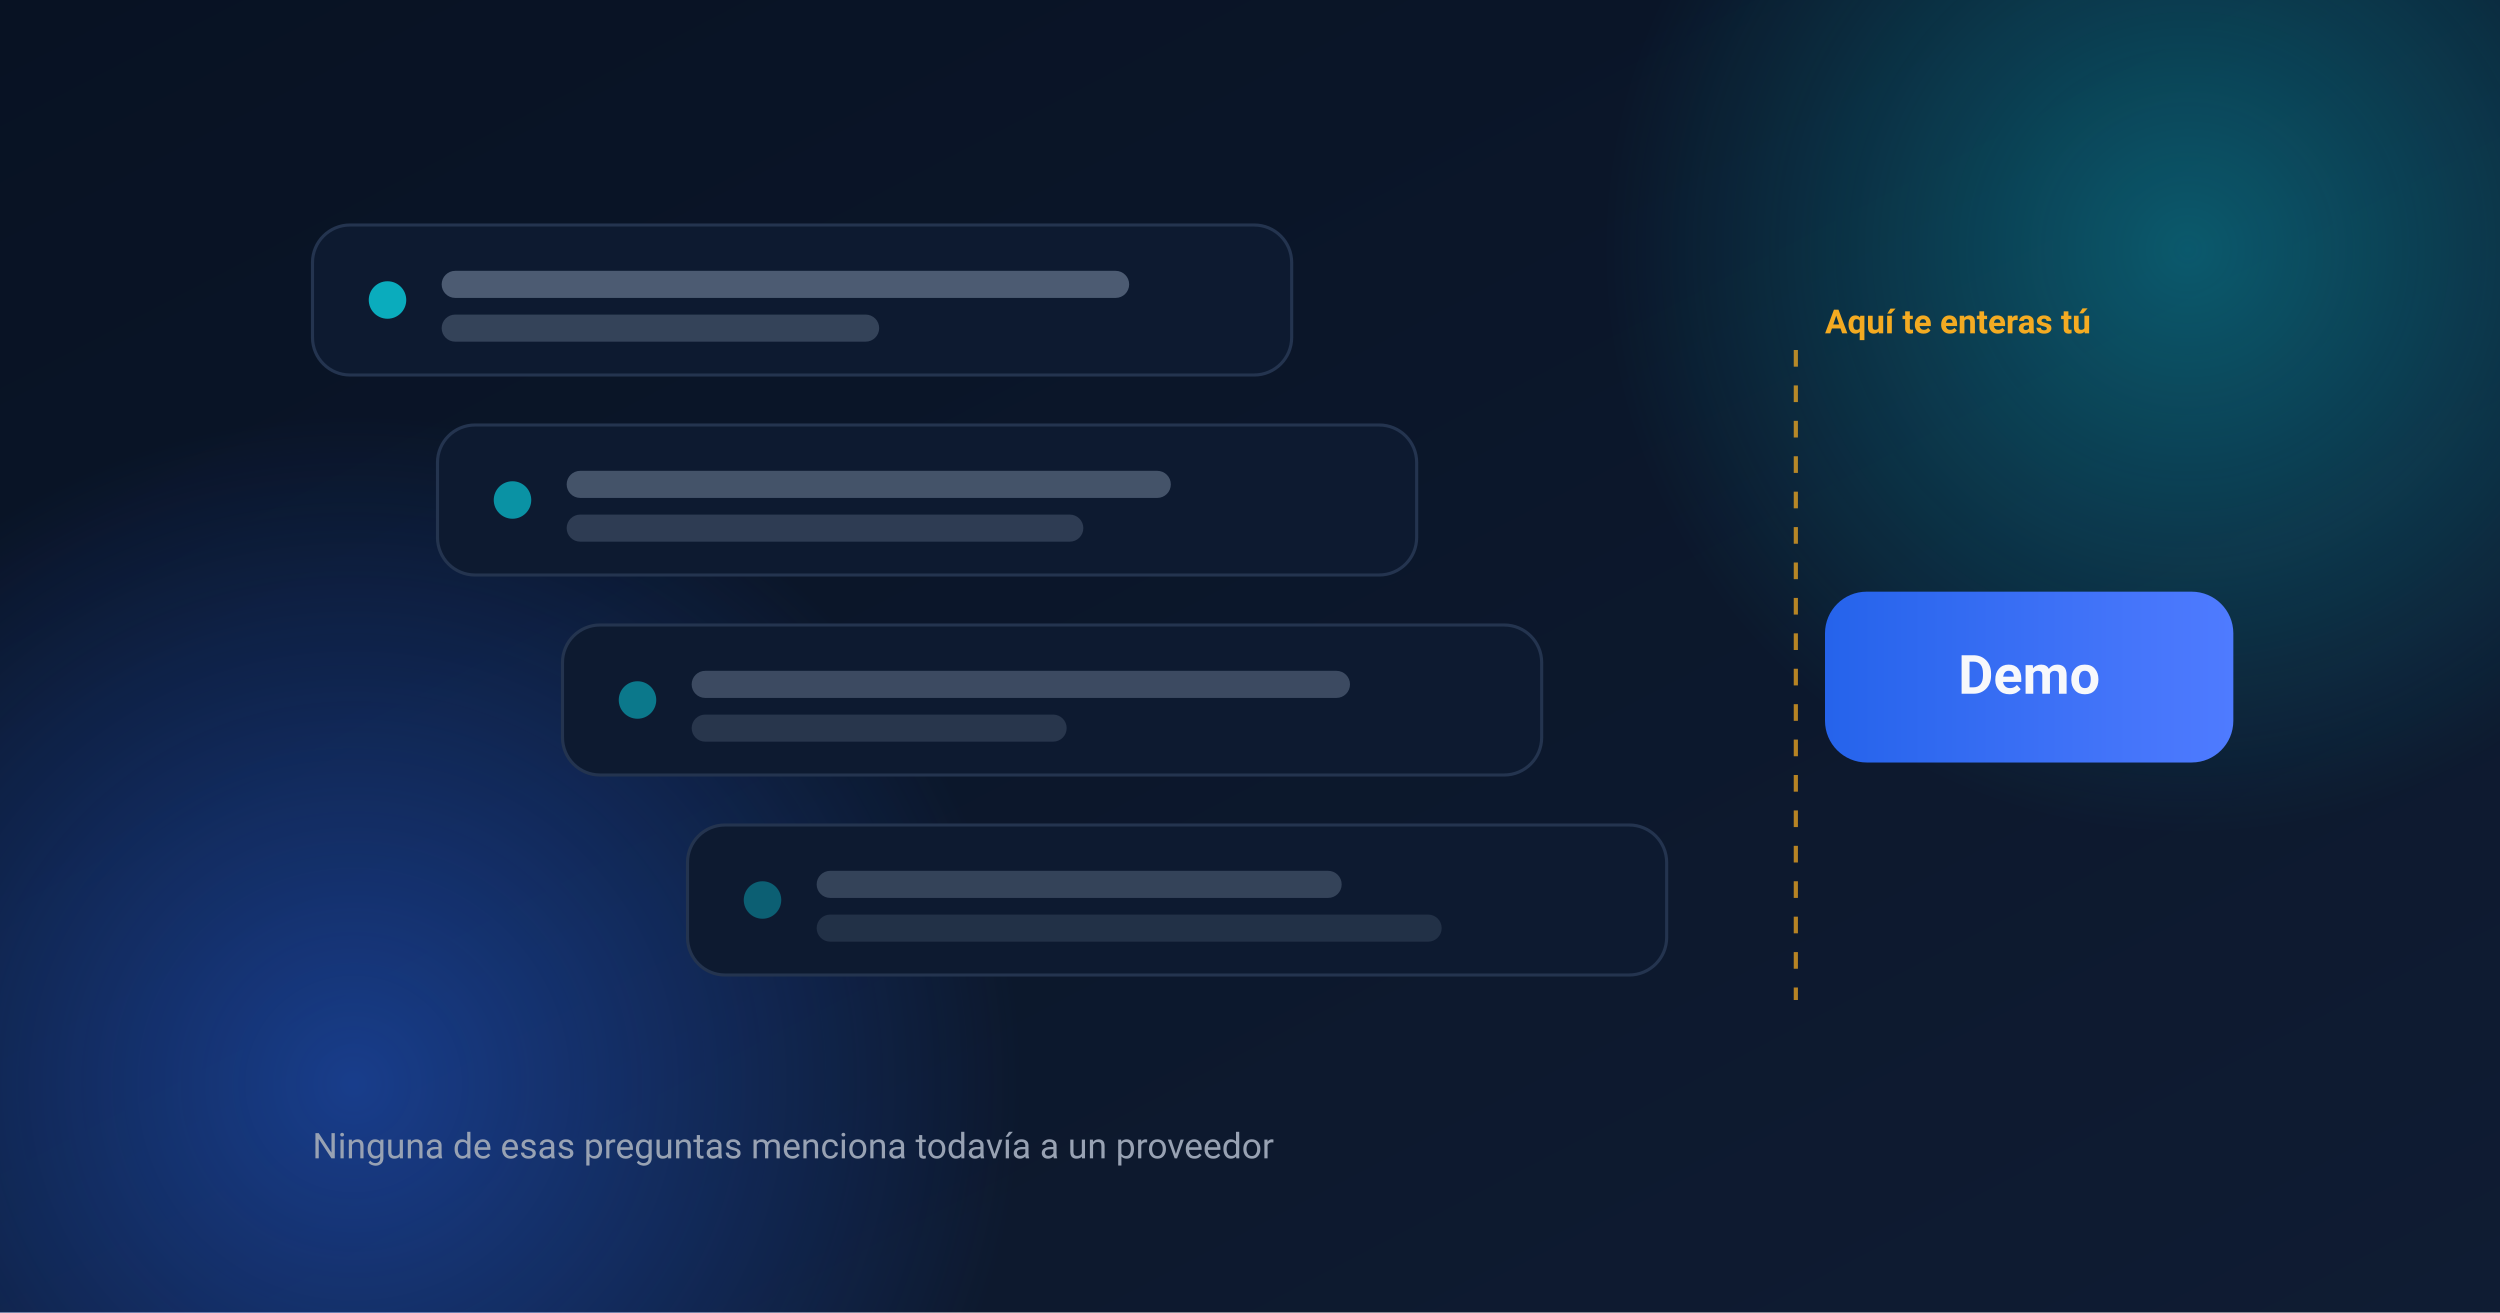
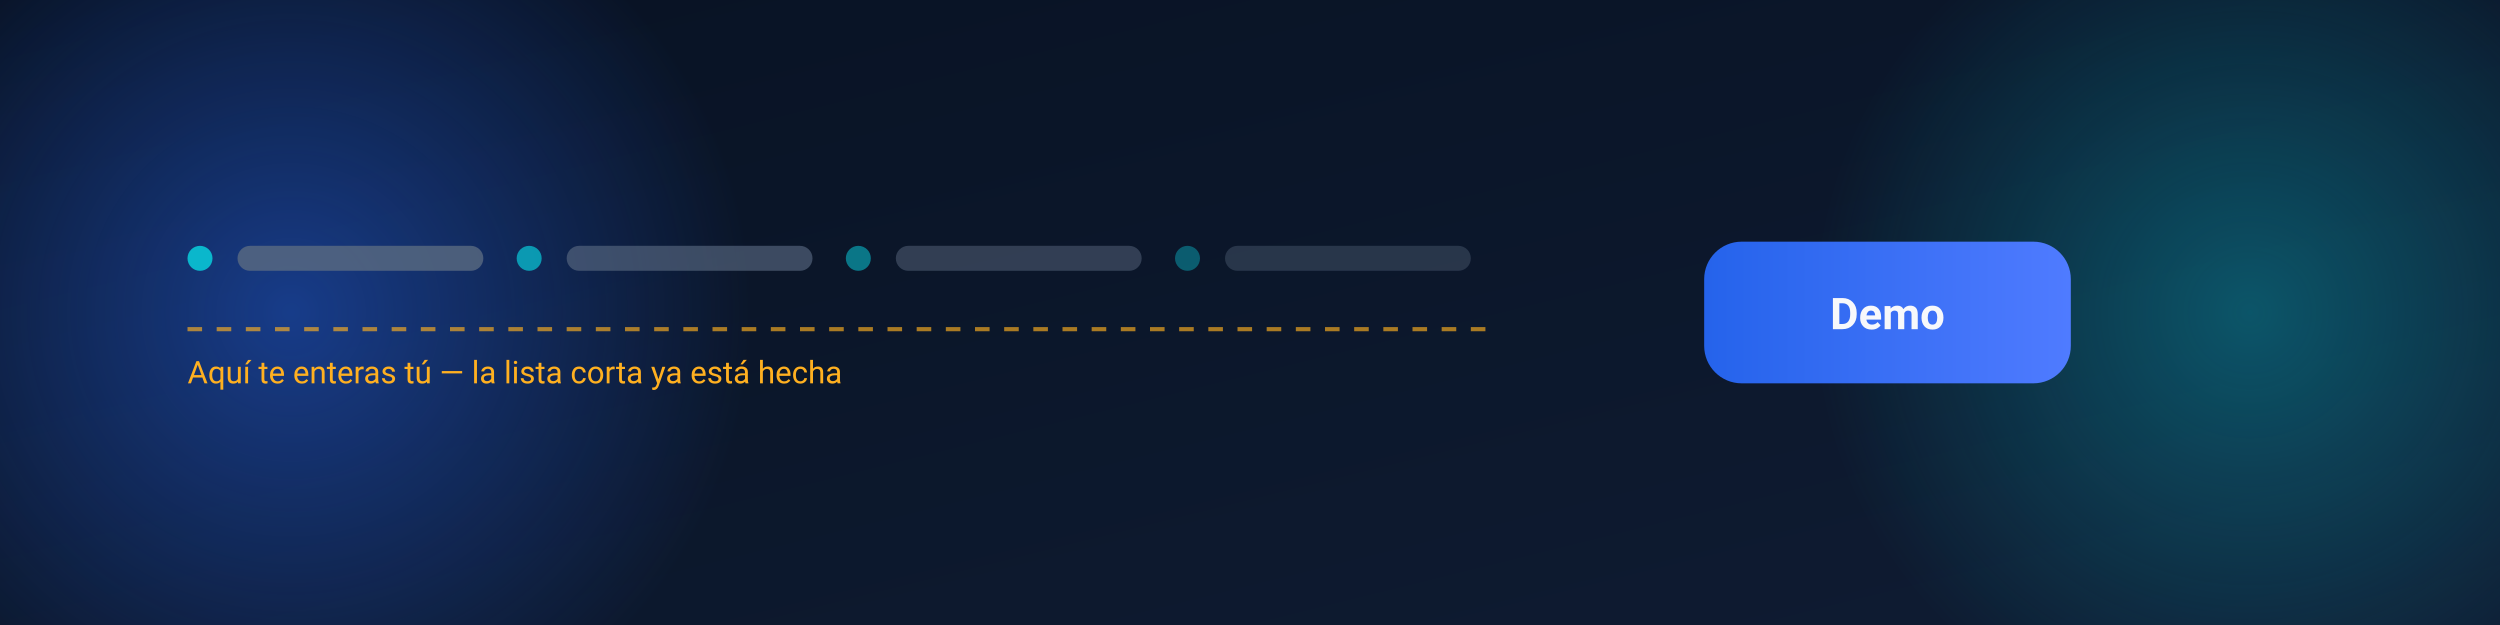
- <svg xmlns="http://www.w3.org/2000/svg" viewBox="0 0 1200 630" width="1200" height="630" role="img" aria-label="Una secuencia de preguntas anónimas que desemboca en una petición de demo">
+ <svg xmlns="http://www.w3.org/2000/svg" viewBox="0 0 1200 300" width="1200" height="300" role="img" aria-label="Una secuencia de preguntas anónimas que desemboca en una petición de demo">
  <defs>
    <linearGradient id="bg2" x1="0" y1="0" x2="1" y2="1">
      <stop offset="0" stop-color="#081223" />
      <stop offset="1" stop-color="#0f1c33" />
    </linearGradient>
    <radialGradient id="glowC" cx="0.5" cy="0.5" r="0.5">
-       <stop offset="0" stop-color="#2563eb" stop-opacity=".50" />
+       <stop offset="0" stop-color="#2563eb" stop-opacity=".5" />
      <stop offset="1" stop-color="#2563eb" stop-opacity="0" />
    </radialGradient>
    <radialGradient id="glowD" cx="0.5" cy="0.5" r="0.5">
-       <stop offset="0" stop-color="#09c5d6" stop-opacity=".38" />
+       <stop offset="0" stop-color="#09c5d6" stop-opacity=".35" />
      <stop offset="1" stop-color="#09c5d6" stop-opacity="0" />
    </radialGradient>
    <linearGradient id="gate" x1="0" y1="0" x2="1" y2="0">
      <stop offset="0" stop-color="#2563eb" />
      <stop offset="1" stop-color="#4f7bff" />
    </linearGradient>
  </defs>
-   <rect width="1200" height="630" fill="url(#bg2)" />
-   <circle cx="170" cy="520" r="320" fill="url(#glowC)" />
-   <circle cx="1050" cy="120" r="280" fill="url(#glowD)" />
-   <g transform="translate(150 108)">
-     <g>
-       <rect width="470" height="72" rx="18" fill="#0d1a30" stroke="#24344f" stroke-width="1.5" />
-       <circle cx="36" cy="36" r="9" fill="#09c5d6" opacity=".85" />
-       <rect x="62" y="22" width="330" height="13" rx="6.5" fill="#5b6b82" opacity=".8" />
-       <rect x="62" y="43" width="210" height="13" rx="6.5" fill="#5b6b82" opacity=".5" />
+   <rect width="1200" height="300" fill="url(#bg2)" />
+   <circle cx="140" cy="150" r="220" fill="url(#glowC)" />
+   <circle cx="1080" cy="150" r="210" fill="url(#glowD)" />
+   <g transform="translate(90 118)">
+     <g fill="#09c5d6">
+       <circle cx="6" cy="6" r="6" opacity=".9" />
+       <circle cx="164" cy="6" r="6" opacity=".72" />
+       <circle cx="322" cy="6" r="6" opacity=".55" />
+       <circle cx="480" cy="6" r="6" opacity=".4" />
    </g>
-     <g transform="translate(60 96)">
-       <rect width="470" height="72" rx="18" fill="#0d1a30" stroke="#24344f" stroke-width="1.5" />
-       <circle cx="36" cy="36" r="9" fill="#09c5d6" opacity=".7" />
-       <rect x="62" y="22" width="290" height="13" rx="6.5" fill="#5b6b82" opacity=".7" />
-       <rect x="62" y="43" width="248" height="13" rx="6.5" fill="#5b6b82" opacity=".42" />
+     <g fill="#5b6b82">
+       <rect x="24" y="0" width="118" height="12" rx="6" opacity=".78" />
+       <rect x="182" y="0" width="118" height="12" rx="6" opacity=".62" />
+       <rect x="340" y="0" width="118" height="12" rx="6" opacity=".48" />
+       <rect x="498" y="0" width="118" height="12" rx="6" opacity=".36" />
    </g>
-     <g transform="translate(120 192)">
-       <rect width="470" height="72" rx="18" fill="#0d1a30" stroke="#24344f" stroke-width="1.5" />
-       <circle cx="36" cy="36" r="9" fill="#09c5d6" opacity=".55" />
-       <rect x="62" y="22" width="316" height="13" rx="6.5" fill="#5b6b82" opacity=".6" />
-       <rect x="62" y="43" width="180" height="13" rx="6.5" fill="#5b6b82" opacity=".34" />
-     </g>
-     <g transform="translate(180 288)">
-       <rect width="470" height="72" rx="18" fill="#0d1a30" stroke="#24344f" stroke-width="1.5" />
-       <circle cx="36" cy="36" r="9" fill="#09c5d6" opacity=".4" />
-       <rect x="62" y="22" width="252" height="13" rx="6.5" fill="#5b6b82" opacity=".5" />
-       <rect x="62" y="43" width="300" height="13" rx="6.5" fill="#5b6b82" opacity=".28" />
-     </g>
-     <path d="M712 60 L712 372" stroke="#ffb020" stroke-width="2" stroke-dasharray="8 9" opacity=".7" />
-     <text x="726" y="52" font-family="system-ui,-apple-system,Segoe UI,Roboto,sans-serif" font-size="16" font-weight="600" fill="#ffb020" opacity=".95">Aquí te enteras tú</text>
-     <g transform="translate(726 176)">
-       <rect width="196" height="82" rx="20" fill="url(#gate)" />
-       <text x="98" y="49" text-anchor="middle" font-family="system-ui,-apple-system,Segoe UI,Roboto,sans-serif" font-size="26" font-weight="700" fill="#f7f8fb">Demo</text>
-     </g>
+     <path d="M0 40 L 630 40" stroke="#ffb020" stroke-width="2" stroke-dasharray="7 7" opacity=".65" />
+     <text x="0" y="66" font-family="system-ui,-apple-system,Segoe UI,Roboto,sans-serif" font-size="15" fill="#ffb020">Aquí te enteras tú — la lista corta ya está hecha</text>
  </g>
-   <text x="150" y="556" font-family="system-ui,-apple-system,Segoe UI,Roboto,sans-serif" font-size="17" fill="#98a2b3">Ninguna de esas preguntas menciona todavía a un proveedor</text>
+   <g transform="translate(818 116)">
+     <rect width="176" height="68" rx="18" fill="url(#gate)" />
+     <text x="88" y="42" text-anchor="middle" font-family="system-ui,-apple-system,Segoe UI,Roboto,sans-serif" font-size="21" font-weight="700" fill="#f7f8fb">Demo</text>
+   </g>
</svg>
